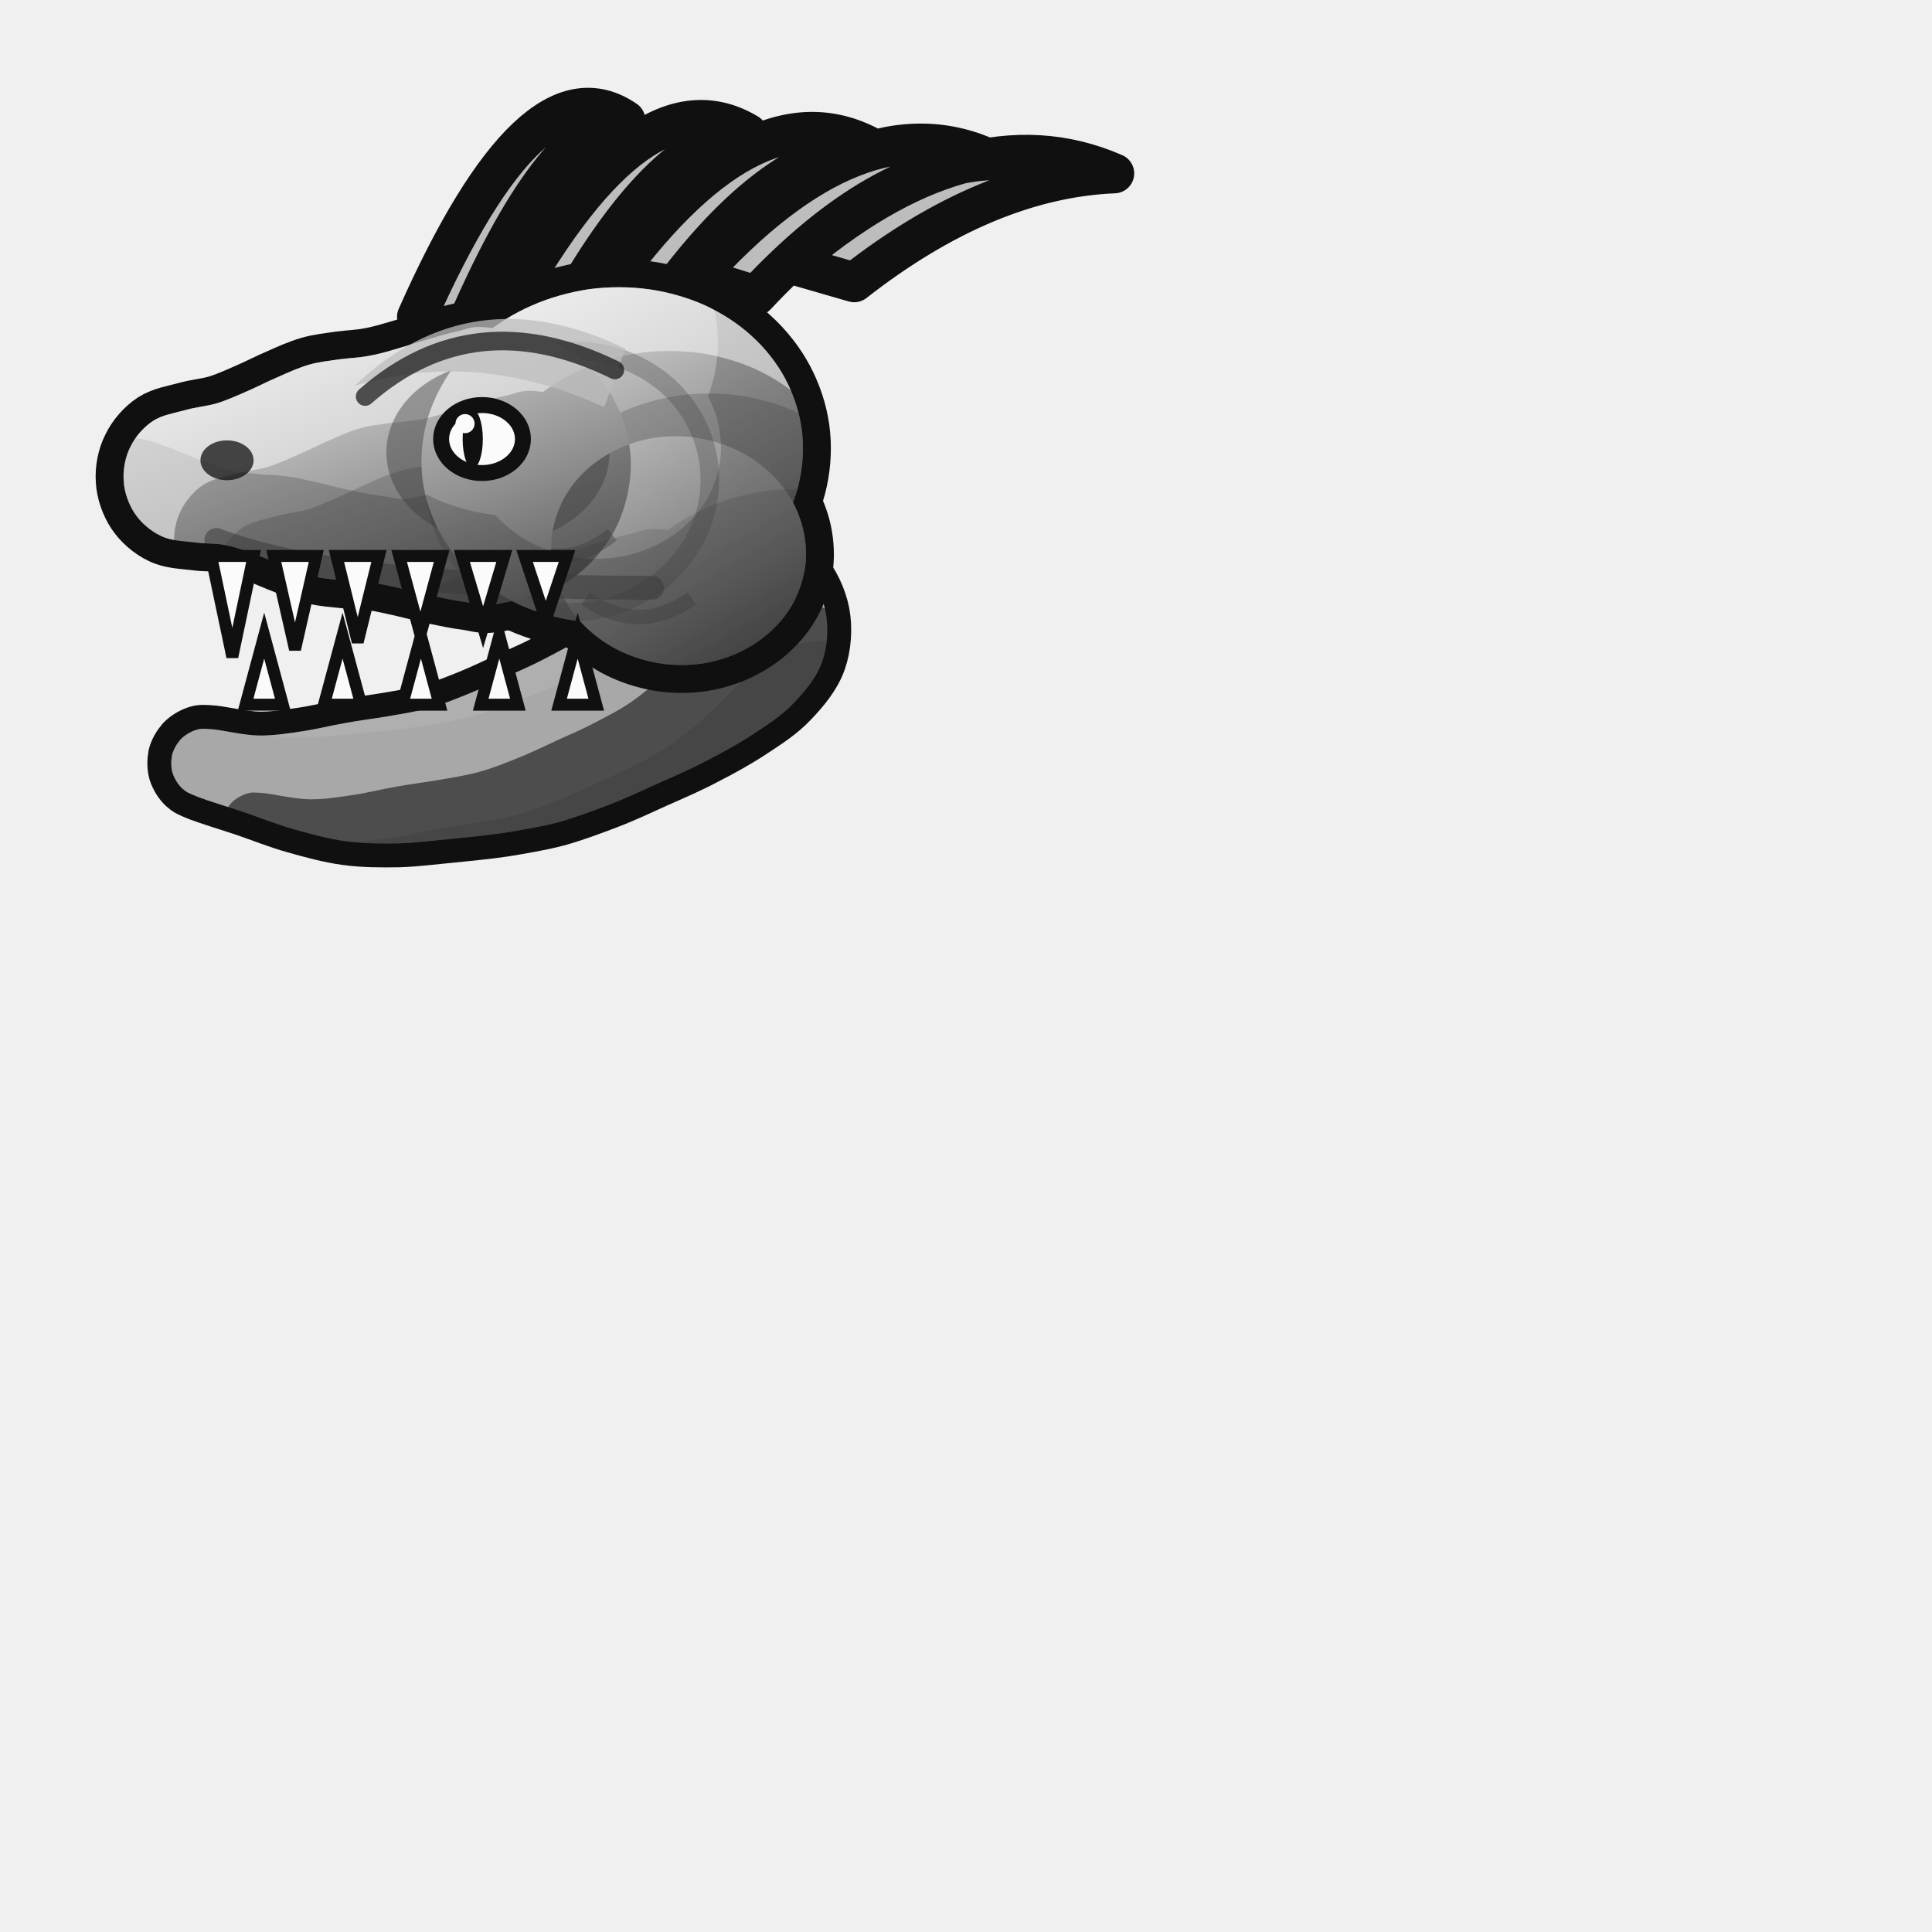
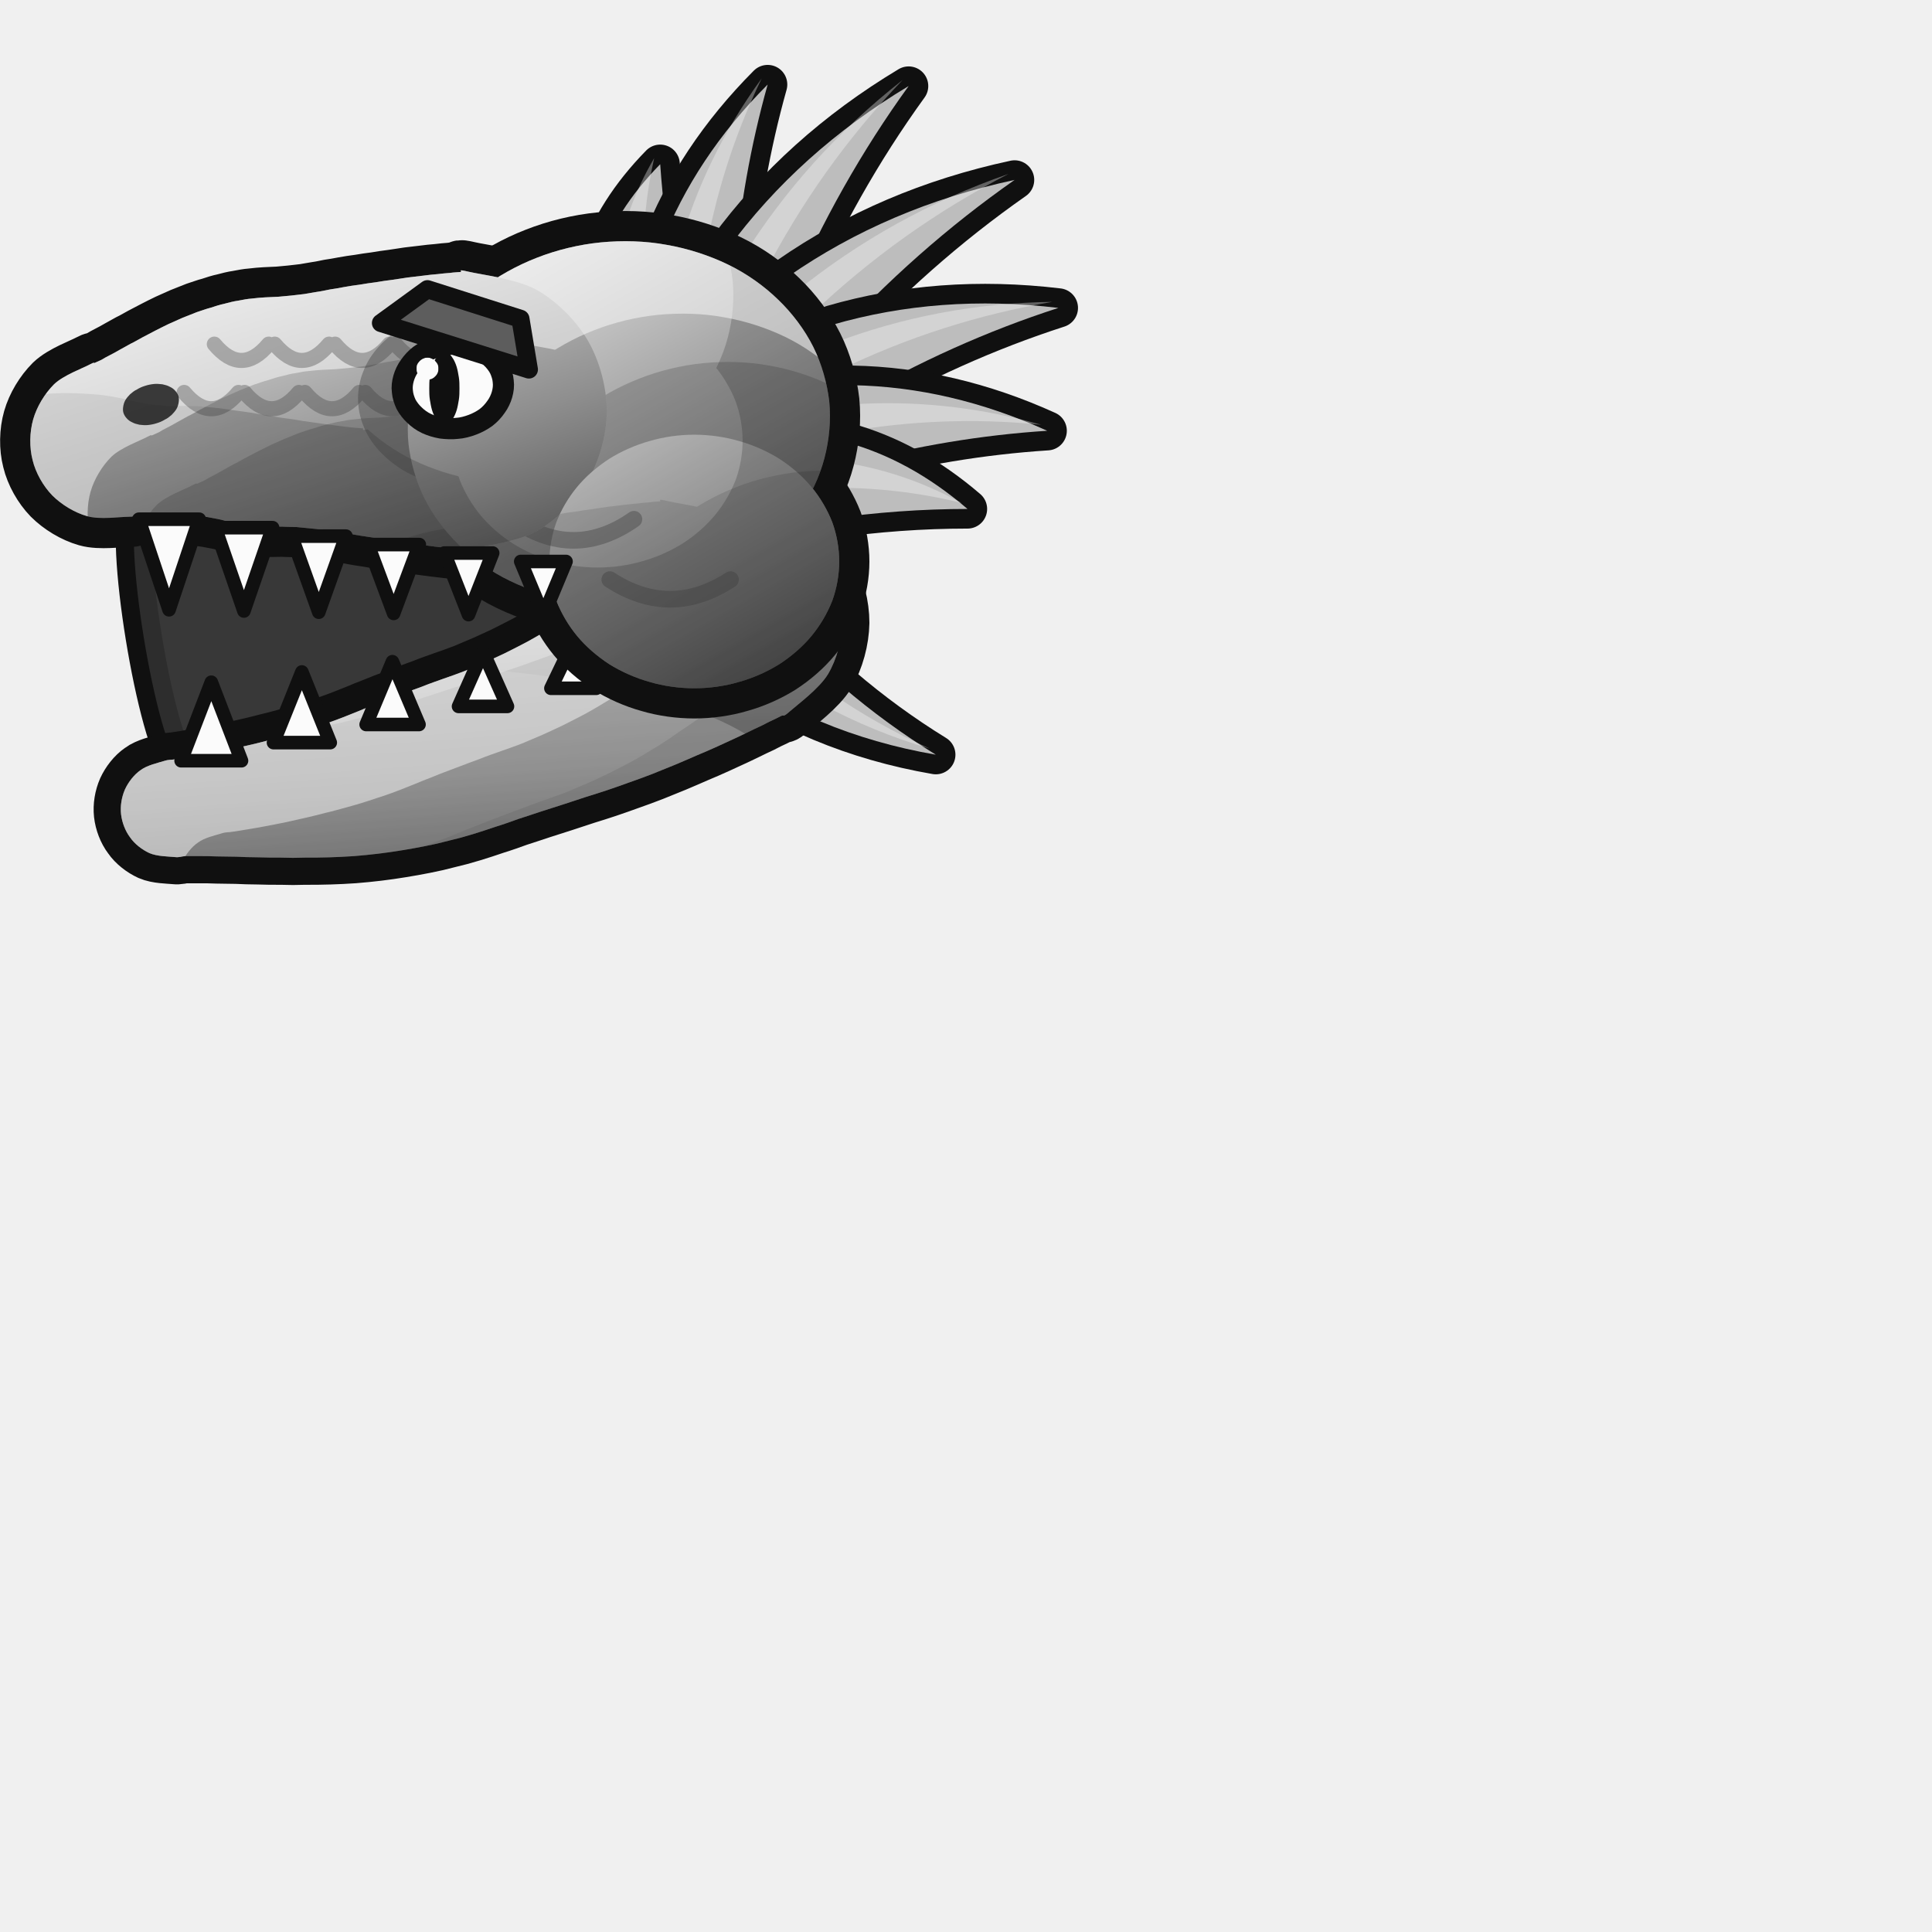
<svg xmlns="http://www.w3.org/2000/svg" viewBox="0 0 64 64" width="512" height="512" shape-rendering="geometricPrecision">
  <defs>
    <linearGradient id="h3-vol" x1="0.18" y1="0.02" x2="0.82" y2="1">
      <stop offset="0" stop-color="#e2e2e2" />
      <stop offset="0.30" stop-color="#bdbdbd" />
      <stop offset="0.66" stop-color="#8f8f8f" />
      <stop offset="1" stop-color="#5d5d5d" />
    </linearGradient>
    <linearGradient id="h3-volV" x1="0.42" y1="0" x2="0.58" y2="1">
      <stop offset="0" stop-color="#e2e2e2" />
      <stop offset="0.34" stop-color="#bdbdbd" />
      <stop offset="0.74" stop-color="#8f8f8f" />
      <stop offset="1" stop-color="#5d5d5d" />
    </linearGradient>
    <linearGradient id="h3-vol2" x1="0.2" y1="0" x2="0.8" y2="1">
      <stop offset="0" stop-color="#bdbdbd" />
      <stop offset="0.5" stop-color="#5d5d5d" />
      <stop offset="1" stop-color="#3b3b3b" />
    </linearGradient>
    <linearGradient id="h3-membrane" x1="0.12" y1="0" x2="0.78" y2="1">
      <stop offset="0" stop-color="#bdbdbd" />
      <stop offset="0.45" stop-color="#8f8f8f" />
      <stop offset="1" stop-color="#5d5d5d" />
    </linearGradient>
    <radialGradient id="h3-sheen" cx="0.34" cy="0.24" r="0.95">
      <stop offset="0" stop-color="#fbfbfb" stop-opacity="0.62" />
      <stop offset="0.38" stop-color="#fbfbfb" stop-opacity="0.22" />
      <stop offset="1" stop-color="#fbfbfb" stop-opacity="0" />
    </radialGradient>
  </defs>
-   <g id="h3" transform="translate(26,20) scale(0.88) translate(-26,-20)">
+   <g id="h3">
+     <path d="M22.34,9.25Q22,7.32 21.87,5.44Q20.38,6.96 19.81,8.68Z" fill="#101010" stroke="#101010" stroke-width="1.3" stroke-linejoin="round" stroke-linecap="round" />
+     <path d="M22.34,9.25Q22,7.32 21.87,5.44Q20.38,6.96 19.81,8.68Z" fill="#bdbdbd" />
+     <path d="M21.32,8.87Q21.27,7 21.67,5.24Q20.71,6.88 20.43,8.67Z" fill="#fbfbfb" opacity="0.35" />
+     <path d="M24.32,9.08Q24.58,5.83 25.43,2.8Q23.03,5.21 21.9,8.12Z" fill="#101010" stroke="#101010" stroke-width="1.3" stroke-linejoin="round" stroke-linecap="round" />
+     <path d="M24.32,9.08Q24.58,5.83 25.43,2.8Q23.03,5.21 21.9,8.12Z" fill="#bdbdbd" />
+     <path d="M23.33,8.57Q23.87,5.42 25.23,2.6Q23.33,5.21 22.49,8.23Z" fill="#fbfbfb" opacity="0.35" />
+     <path d="M26.14,9.87Q27.77,6.07 30.1,2.85Q26.47,5.03 24.11,8.24Z" fill="#101010" stroke="#101010" stroke-width="1.3" stroke-linejoin="round" stroke-linecap="round" />
+     <path d="M26.14,9.87Q27.77,6.07 30.1,2.85Q26.47,5.03 24.11,8.24Z" fill="#bdbdbd" />
+     <path d="M25.28,9.14Q27.14,5.53 29.9,2.65Q26.69,5.17 24.57,8.57Z" fill="#fbfbfb" opacity="0.35" />
+     <path d="M27.5,11.36Q30.31,8.27 33.61,5.96Q29.42,6.86 26.11,9.16Z" fill="#101010" stroke="#101010" stroke-width="1.3" stroke-linejoin="round" stroke-linecap="round" />
+     <path d="M27.5,11.36Q30.31,8.27 33.61,5.96Q29.42,6.86 26.11,9.16Z" fill="#bdbdbd" />
+     <path d="M26.85,10.44Q29.82,7.61 33.41,5.76Q29.51,7.12 26.36,9.67Z" fill="#fbfbfb" opacity="0.35" />
+     <path d="M28.2,13.28Q31.53,11.34 35.06,10.2Q31.12,9.73 27.57,10.76Z" fill="#101010" stroke="#101010" stroke-width="1.3" stroke-linejoin="round" stroke-linecap="round" />
+     <path d="M28.2,13.28Q31.53,11.34 35.06,10.2Q31.12,9.73 27.57,10.76Z" fill="#bdbdbd" />
+     <path d="M27.8,12.26Q31.2,10.62 34.86,10Q31.06,10.05 27.57,11.38Z" fill="#fbfbfb" opacity="0.35" />
+     <path d="M28.15,15.36Q31.43,14.48 34.69,14.27Q31.49,12.82 28.24,12.76Z" fill="#101010" stroke="#101010" stroke-width="1.3" stroke-linejoin="round" stroke-linecap="round" />
+     <path d="M28.15,15.36Q31.43,14.48 34.69,14.27Q31.49,12.82 28.24,12.76Z" fill="#bdbdbd" />
+     <path d="M27.98,14.31Q31.25,13.74 34.49,14.07Q31.27,13.16 28.01,13.41Z" fill="#fbfbfb" opacity="0.35" />
+     <path d="M27.47,17.19Q29.8,16.86 32.05,16.86Q30.15,15.23 28.03,14.65Z" fill="#101010" stroke="#101010" stroke-width="1.3" stroke-linejoin="round" stroke-linecap="round" />
+     <path d="M27.47,17.19Q29.8,16.86 32.05,16.86Q30.15,15.23 28.03,14.65Z" fill="#bdbdbd" />
+     <path d="M27.45,16.16Q29.71,16.13 31.85,16.66Q29.84,15.56 27.65,15.28Z" fill="#fbfbfb" opacity="0.35" />
+     <path d="M23.87,22.02Q26.95,24.3 31,25Q27.75,23 25.13,19.98Z" fill="#101010" stroke="#101010" stroke-width="1.3" stroke-linejoin="round" stroke-linecap="round" />
+     <path d="M23.87,22.02Q26.95,24.3 31,25Q27.75,23 25.13,19.98Z" fill="#bdbdbd" />
+     <path d="M24.08,21.16Q27.01,23.68 30.8,24.8Q27.29,23.22 24.52,20.44Z" fill="#fbfbfb" opacity="0.35" />
+     <path d="M4.6,16.8C5.2,16.06 10.46,17.74 12,18C13.54,18.26 18.8,19.1 20,19.4C21.2,19.7 24,20.72 24,21C24,21.28 21.1,21.88 20,22.2C18.9,22.52 14.4,23.88 13,24.2C11.6,24.52 6.84,26.14 6,25.4C5.16,24.66 4,17.54 4.6,16.8Z" fill="#262626" stroke="#101010" stroke-width="1.2" stroke-linejoin="round" stroke-linecap="round" />
+     <path d="M4.6,16.8C5.2,16.06 10.46,17.74 12,18C13.54,18.26 18.8,19.1 20,19.4C21.2,19.7 24,20.72 24,21C24,21.28 21.1,21.88 20,22.2C18.9,22.52 14.4,23.88 13,24.2C11.6,24.52 6.84,26.14 6,25.4C5.16,24.66 4,17.54 4.6,16.8Z" fill="#4a4a4a" opacity="0.5" />
    <defs>
-       <path id="h3-s0" d="M26.63,13.4C26.72,14.04 26.69,14.73 26.55,15.37C26.41,16.02 26.14,16.67 25.78,17.25C25.43,17.83 24.94,18.39 24.4,18.86C23.86,19.32 23.21,19.73 22.54,20.02C21.87,20.32 21.11,20.53 20.38,20.64C19.64,20.74 18.86,20.74 18.13,20.64C17.41,20.54 16.67,20.33 16.02,20.04C15.37,19.74 14.75,19.34 14.25,18.88C13.74,18.42 13.3,17.86 12.99,17.28C12.68,16.7 12.46,16.05 12.37,15.4C12.28,14.76 12.31,14.07 12.45,13.43C12.59,12.78 12.86,12.13 13.22,11.55C13.57,10.97 14.06,10.41 14.6,9.94C15.14,9.48 15.79,9.07 16.46,8.78C17.13,8.48 17.89,8.27 18.62,8.16C19.36,8.06 20.14,8.06 20.87,8.16C21.59,8.26 22.33,8.47 22.98,8.76C23.63,9.06 24.25,9.46 24.75,9.92C25.26,10.38 25.7,10.94 26.01,11.52C26.32,12.1 26.54,12.75 26.63,13.4Z" />
-       <path id="h3-s1" d="M26.78,18.48C26.73,18.92 26.6,19.37 26.41,19.78C26.22,20.18 25.94,20.58 25.61,20.9C25.29,21.23 24.88,21.52 24.46,21.74C24.04,21.96 23.55,22.13 23.07,22.22C22.59,22.31 22.06,22.33 21.57,22.28C21.08,22.23 20.57,22.1 20.12,21.92C19.66,21.74 19.22,21.48 18.85,21.18C18.47,20.88 18.14,20.51 17.88,20.13C17.63,19.74 17.44,19.3 17.33,18.87C17.22,18.43 17.18,17.96 17.22,17.52C17.27,17.08 17.4,16.63 17.59,16.22C17.78,15.82 18.06,15.42 18.39,15.1C18.71,14.77 19.12,14.48 19.54,14.26C19.96,14.04 20.45,13.87 20.93,13.78C21.41,13.69 21.94,13.67 22.43,13.72C22.92,13.77 23.43,13.9 23.88,14.08C24.34,14.26 24.78,14.52 25.15,14.82C25.53,15.12 25.86,15.49 26.12,15.87C26.37,16.26 26.56,16.7 26.67,17.13C26.78,17.57 26.82,18.04 26.78,18.48Z" />
-       <path id="h3-s2" d="M14.77,9.6C14.14,9.53 14,9.69 13.62,9.76C13.25,9.84 12.89,9.95 12.52,10.06C12.16,10.16 11.79,10.29 11.43,10.39C11.06,10.5 10.69,10.61 10.33,10.67C9.96,10.74 9.59,10.75 9.21,10.8C8.84,10.86 8.46,10.89 8.09,11C7.71,11.11 7.33,11.28 6.95,11.45C6.57,11.61 6.19,11.81 5.8,11.98C5.41,12.15 5.02,12.33 4.63,12.45C4.23,12.57 3.84,12.59 3.43,12.71C3.03,12.82 2.56,12.89 2.21,13.12C1.86,13.35 1.54,13.72 1.36,14.1C1.17,14.47 1.08,14.95 1.11,15.37C1.13,15.78 1.29,16.24 1.52,16.59C1.75,16.94 2.12,17.26 2.5,17.44C2.87,17.63 3.36,17.64 3.77,17.69C4.17,17.75 4.56,17.71 4.94,17.79C5.33,17.86 5.7,18.01 6.08,18.14C6.45,18.28 6.82,18.45 7.19,18.59C7.56,18.73 7.92,18.89 8.29,18.97C8.66,19.06 9.02,19.08 9.39,19.12C9.75,19.16 10.12,19.15 10.5,19.21C10.87,19.26 11.25,19.36 11.63,19.44C12.02,19.53 12.41,19.64 12.8,19.72C13.2,19.8 13.61,19.89 14.01,19.94C14.42,19.99 14.6,20.12 15.23,20C15.86,19.87 17.06,19.65 17.79,19.19C18.53,18.72 19.21,17.97 19.61,17.2C20.01,16.43 20.23,15.44 20.2,14.57C20.16,13.71 19.85,12.74 19.39,12.01C18.92,11.27 18.17,10.59 17.4,10.19C16.63,9.79 15.4,9.68 14.77,9.6Z" />
+       <path id="h3-jaw-s0" d="M22.83,17.64C22.49,17.75 22.61,17.76 22.49,17.84C22.36,17.93 22.22,18.02 22.07,18.12C21.92,18.22 21.77,18.33 21.62,18.44C21.46,18.56 21.29,18.68 21.12,18.8C20.95,18.92 20.78,19.05 20.6,19.18C20.42,19.31 20.24,19.44 20.05,19.58C19.87,19.71 19.68,19.84 19.5,19.97C19.31,20.1 19.12,20.23 18.94,20.35C18.76,20.48 18.58,20.59 18.4,20.71C18.22,20.82 18.05,20.92 17.87,21.03C17.69,21.13 17.51,21.24 17.31,21.34C17.11,21.44 16.91,21.55 16.7,21.65C16.49,21.75 16.27,21.85 16.05,21.95C15.83,22.04 15.61,22.14 15.39,22.23C15.16,22.32 14.93,22.4 14.7,22.48C14.48,22.56 14.24,22.64 14.02,22.73C13.79,22.81 13.57,22.9 13.35,22.98C13.13,23.06 12.91,23.15 12.69,23.23C12.48,23.32 12.26,23.4 12.06,23.48C11.86,23.57 11.66,23.64 11.47,23.72C11.27,23.8 11.08,23.87 10.88,23.94C10.67,24.01 10.46,24.08 10.24,24.15C10.02,24.22 9.79,24.29 9.56,24.35C9.33,24.41 9.1,24.48 8.87,24.53C8.64,24.59 8.41,24.65 8.18,24.7C7.95,24.75 7.73,24.8 7.51,24.85C7.3,24.89 7.09,24.93 6.89,24.97C6.69,25.01 6.5,25.04 6.32,25.07C6.14,25.1 5.97,25.13 5.82,25.15C5.67,25.18 5.62,25.15 5.43,25.21C5.24,25.27 4.87,25.35 4.66,25.51C4.44,25.66 4.25,25.91 4.14,26.15C4.03,26.4 3.98,26.7 4.01,26.97C4.04,27.24 4.15,27.53 4.31,27.74C4.46,27.96 4.71,28.15 4.95,28.26C5.2,28.37 5.57,28.37 5.77,28.39C5.97,28.41 5.99,28.37 6.13,28.36C6.27,28.36 6.43,28.36 6.6,28.36C6.78,28.36 6.97,28.36 7.17,28.37C7.38,28.37 7.6,28.38 7.83,28.38C8.06,28.39 8.3,28.4 8.55,28.4C8.79,28.41 9.05,28.41 9.31,28.41C9.57,28.42 9.84,28.42 10.1,28.41C10.37,28.41 10.65,28.41 10.92,28.4C11.19,28.39 11.47,28.38 11.73,28.36C12,28.34 12.27,28.31 12.53,28.28C12.79,28.25 13.05,28.21 13.3,28.17C13.56,28.13 13.82,28.08 14.08,28.03C14.34,27.98 14.6,27.92 14.86,27.85C15.12,27.79 15.38,27.72 15.64,27.64C15.9,27.56 16.15,27.48 16.41,27.39C16.67,27.31 16.92,27.22 17.17,27.13C17.43,27.05 17.68,26.96 17.93,26.88C18.18,26.8 18.43,26.72 18.68,26.64C18.92,26.56 19.16,26.48 19.41,26.4C19.65,26.33 19.88,26.25 20.13,26.17C20.37,26.09 20.62,26 20.87,25.91C21.12,25.82 21.38,25.73 21.63,25.63C21.88,25.53 22.13,25.43 22.37,25.33C22.61,25.23 22.86,25.12 23.09,25.02C23.33,24.92 23.56,24.82 23.78,24.72C24,24.62 24.21,24.52 24.41,24.43C24.62,24.33 24.81,24.24 24.99,24.15C25.17,24.07 25.33,23.99 25.48,23.91C25.63,23.84 25.76,23.78 25.87,23.72C25.99,23.66 25.91,23.79 26.17,23.56C26.43,23.33 27.14,22.81 27.43,22.33C27.72,21.84 27.89,21.2 27.9,20.63C27.9,20.06 27.74,19.42 27.46,18.93C27.18,18.43 26.71,17.96 26.23,17.67C25.74,17.38 25.1,17.21 24.53,17.2C23.96,17.2 23.17,17.53 22.83,17.64Z" />
+       <clipPath id="h3-jaw-clip">
+         <use href="#h3-jaw-s0" />
+       </clipPath>
+       <mask id="h3-jaw-rim" maskUnits="userSpaceOnUse" x="0" y="0" width="64" height="64">
+         <rect width="64" height="64" fill="#000" />
+         <use href="#h3-jaw-s0" fill="#fff" />
+         <g transform="translate(1.9,2.4)">
+           <use href="#h3-jaw-s0" fill="#000" />
+         </g>
+       </mask>
+       <mask id="h3-jaw-core" maskUnits="userSpaceOnUse" x="0" y="0" width="64" height="64">
+         <rect width="64" height="64" fill="#000" />
+         <use href="#h3-jaw-s0" fill="#fff" />
+         <g transform="translate(-3.2,-4)">
+           <use href="#h3-jaw-s0" fill="#000" />
+         </g>
+       </mask>
+     </defs>
+     <use href="#h3-jaw-s0" fill="#101010" stroke="#101010" stroke-width="1.8" stroke-linejoin="round" stroke-linecap="round" />
+     <use href="#h3-jaw-s0" fill="url(#h3-volV)" />
+     <g clip-path="url(#h3-jaw-clip)">
+       <g transform="translate(3.4,4.0)" opacity="0.26">
+         <use href="#h3-jaw-s0" fill="#3b3b3b" />
+       </g>
+       <g transform="translate(6.6,7.6)" opacity="0.13">
+         <use href="#h3-jaw-s0" fill="#101010" />
+       </g>
+     </g>
+     <g mask="url(#h3-jaw-core)" opacity="0.2">
+       <rect width="64" height="64" fill="#101010" />
+     </g>
+     <g mask="url(#h3-jaw-rim)" opacity="0.52">
+       <rect width="64" height="64" fill="#fbfbfb" />
+     </g>
+     <g clip-path="url(#h3-jaw-clip)">
+       <path d="M26,26C26,26.41 25.76,26.84 25.31,27.24C24.87,27.63 24.17,28.02 23.33,28.35C22.48,28.68 21.4,28.99 20.23,29.24C19.06,29.48 17.7,29.68 16.33,29.8C14.95,29.93 13.44,30 12,30C10.56,30 9.05,29.93 7.67,29.8C6.3,29.68 4.94,29.48 3.77,29.24C2.6,28.99 1.52,28.68 0.67,28.35C-0.17,28.02 -0.87,27.63 -1.31,27.24C-1.76,26.84 -2,26.41 -2,26C-2,25.59 -1.76,25.16 -1.31,24.76C-0.87,24.37 -0.17,23.98 0.67,23.65C1.52,23.32 2.6,23.01 3.77,22.76C4.94,22.52 6.3,22.32 7.67,22.2C9.05,22.07 10.56,22 12,22C13.44,22 14.95,22.07 16.33,22.2C17.7,22.32 19.06,22.52 20.23,22.76C21.4,23.01 22.48,23.32 23.33,23.65C24.17,23.98 24.87,24.37 25.31,24.76C25.76,25.16 26,25.59 26,26Z" fill="#e2e2e2" opacity="0.25" />
+     </g>
+     <path d="M6,25.2L7,22.6L8,25.2ZM9.06,24.6L10,22.26L10.94,24.6ZM12.13,24L13,21.92L13.88,24ZM15.19,23.4L16,21.58L16.81,23.4ZM18.25,22.8L19,21.24L19.75,22.8Z" fill="#fbfbfb" stroke="#101010" stroke-width="0.45" stroke-linejoin="round" stroke-linecap="round" />
+     <defs>
+       <path id="h3-s0" d="M27.47,13.3C27.53,13.92 27.47,14.57 27.31,15.18C27.15,15.79 26.86,16.4 26.49,16.94C26.12,17.48 25.62,18 25.08,18.42C24.53,18.84 23.89,19.2 23.22,19.46C22.56,19.72 21.82,19.9 21.1,19.97C20.38,20.04 19.62,20.02 18.92,19.89C18.22,19.77 17.51,19.54 16.89,19.24C16.27,18.94 15.69,18.53 15.22,18.07C14.75,17.62 14.34,17.07 14.06,16.51C13.78,15.95 13.6,15.31 13.53,14.7C13.47,14.08 13.53,13.43 13.69,12.82C13.85,12.21 14.14,11.6 14.51,11.06C14.88,10.52 15.38,10 15.92,9.58C16.47,9.16 17.11,8.8 17.78,8.54C18.44,8.28 19.18,8.1 19.9,8.03C20.62,7.96 21.38,7.98 22.08,8.11C22.78,8.23 23.49,8.46 24.11,8.76C24.73,9.06 25.31,9.47 25.78,9.93C26.25,10.38 26.66,10.93 26.94,11.49C27.22,12.05 27.4,12.69 27.47,13.3Z" />
+       <path id="h3-s1" d="M15.52,9C15.09,8.9 15.35,9 15.25,9.01C15.15,9.02 15.04,9.02 14.91,9.04C14.79,9.05 14.65,9.06 14.5,9.08C14.35,9.09 14.19,9.11 14.03,9.13C13.87,9.15 13.69,9.17 13.52,9.19C13.35,9.22 13.17,9.24 12.99,9.27C12.81,9.29 12.63,9.32 12.45,9.35C12.27,9.37 12.09,9.4 11.91,9.43C11.74,9.45 11.56,9.48 11.39,9.51C11.23,9.54 11.07,9.57 10.92,9.59C10.77,9.62 10.64,9.65 10.49,9.67C10.35,9.69 10.22,9.72 10.08,9.74C9.94,9.76 9.8,9.77 9.65,9.79C9.51,9.8 9.37,9.82 9.22,9.83C9.08,9.84 8.93,9.84 8.79,9.85C8.64,9.86 8.49,9.87 8.34,9.89C8.19,9.9 8.05,9.93 7.89,9.96C7.74,9.98 7.59,10.02 7.44,10.06C7.29,10.09 7.14,10.14 6.99,10.19C6.83,10.23 6.68,10.29 6.52,10.34C6.36,10.4 6.2,10.47 6.04,10.53C5.88,10.6 5.73,10.67 5.57,10.74C5.42,10.81 5.27,10.89 5.13,10.96C4.99,11.03 4.85,11.11 4.71,11.18C4.58,11.25 4.45,11.33 4.32,11.39C4.19,11.46 4.07,11.53 3.96,11.59C3.84,11.66 3.73,11.72 3.63,11.77C3.53,11.82 3.44,11.87 3.36,11.92C3.27,11.96 3.2,11.99 3.14,12.02C3.07,12.05 3.19,11.96 2.96,12.08C2.74,12.2 2.1,12.43 1.79,12.73C1.48,13.04 1.22,13.47 1.1,13.89C0.98,14.31 0.97,14.82 1.08,15.24C1.18,15.66 1.43,16.1 1.73,16.41C2.04,16.72 2.47,16.98 2.89,17.1C3.31,17.22 3.97,17.12 4.24,17.12C4.5,17.12 4.38,17.09 4.46,17.08C4.55,17.07 4.65,17.06 4.75,17.05C4.85,17.04 4.96,17.03 5.07,17.03C5.18,17.02 5.3,17.02 5.41,17.02C5.53,17.02 5.66,17.03 5.78,17.03C5.9,17.04 6.03,17.04 6.15,17.05C6.28,17.06 6.41,17.07 6.53,17.08C6.65,17.1 6.77,17.11 6.88,17.13C6.99,17.15 7.1,17.17 7.2,17.19C7.3,17.21 7.39,17.23 7.48,17.26C7.57,17.28 7.66,17.3 7.76,17.32C7.86,17.34 7.96,17.36 8.07,17.38C8.17,17.4 8.28,17.41 8.39,17.42C8.49,17.43 8.61,17.44 8.72,17.45C8.84,17.45 8.95,17.45 9.08,17.45C9.2,17.45 9.32,17.44 9.45,17.45C9.57,17.45 9.7,17.46 9.83,17.46C9.97,17.47 10.1,17.49 10.24,17.5C10.38,17.51 10.52,17.53 10.66,17.55C10.8,17.57 10.94,17.59 11.08,17.61C11.22,17.63 11.36,17.65 11.51,17.67C11.65,17.7 11.81,17.72 11.97,17.75C12.13,17.77 12.29,17.8 12.46,17.83C12.63,17.85 12.8,17.88 12.97,17.9C13.14,17.93 13.31,17.96 13.48,17.98C13.65,18 13.81,18.03 13.97,18.05C14.13,18.07 14.29,18.09 14.43,18.11C14.58,18.13 14.72,18.14 14.85,18.16C14.98,18.17 15.1,18.18 15.21,18.19C15.31,18.2 15.05,18.3 15.48,18.2C15.91,18.1 17.12,17.97 17.79,17.59C18.45,17.21 19.09,16.58 19.48,15.91C19.86,15.25 20.1,14.38 20.1,13.62C20.1,12.85 19.87,11.98 19.49,11.31C19.11,10.65 18.48,10.01 17.81,9.62C17.15,9.24 15.94,9.1 15.52,9Z" />
+       <path id="h3-s2" d="M27.8,18.6C27.8,19.03 27.72,19.49 27.57,19.9C27.41,20.31 27.17,20.72 26.88,21.07C26.59,21.42 26.22,21.74 25.82,22C25.42,22.25 24.95,22.46 24.48,22.59C24.01,22.73 23.49,22.8 23,22.8C22.51,22.8 21.99,22.73 21.52,22.59C21.05,22.46 20.58,22.25 20.18,22C19.78,21.74 19.41,21.42 19.12,21.07C18.83,20.72 18.59,20.31 18.43,19.9C18.28,19.49 18.2,19.03 18.2,18.6C18.2,18.17 18.28,17.71 18.43,17.3C18.59,16.89 18.83,16.48 19.12,16.13C19.41,15.78 19.78,15.46 20.18,15.2C20.58,14.95 21.05,14.74 21.52,14.61C21.99,14.47 22.51,14.4 23,14.4C23.49,14.4 24.01,14.47 24.48,14.61C24.95,14.74 25.42,14.95 25.82,15.2C26.22,15.46 26.59,15.78 26.88,16.13C27.17,16.48 27.41,16.89 27.57,17.3C27.72,17.71 27.8,18.17 27.8,18.6Z" />
      <clipPath id="h3-clip">
        <use href="#h3-s0" />
        <use href="#h3-s1" />
        <use href="#h3-s2" />
      </clipPath>
      <mask id="h3-rim" maskUnits="userSpaceOnUse" x="0" y="0" width="64" height="64">
        <rect width="64" height="64" fill="#000" />
        <use href="#h3-s0" fill="#fff" />
        <use href="#h3-s1" fill="#fff" />
        <use href="#h3-s2" fill="#fff" />
        <g transform="translate(1.9,2.4)">
          <use href="#h3-s0" fill="#000" />
          <use href="#h3-s1" fill="#000" />
          <use href="#h3-s2" fill="#000" />
        </g>
      </mask>
      <mask id="h3-core" maskUnits="userSpaceOnUse" x="0" y="0" width="64" height="64">
        <rect width="64" height="64" fill="#000" />
        <use href="#h3-s0" fill="#fff" />
        <use href="#h3-s1" fill="#fff" />
        <use href="#h3-s2" fill="#fff" />
        <g transform="translate(-3.2,-4)">
          <use href="#h3-s0" fill="#000" />
          <use href="#h3-s1" fill="#000" />
          <use href="#h3-s2" fill="#000" />
        </g>
      </mask>
    </defs>
-     <defs>
-       <path id="h3-jaw-s0" d="M21.66,18.27C21.19,18.58 20.89,19.01 20.53,19.36C20.16,19.72 19.84,20.05 19.46,20.38C19.09,20.7 18.7,21.04 18.28,21.32C17.86,21.61 17.4,21.84 16.94,22.08C16.49,22.32 16.01,22.52 15.53,22.74C15.06,22.96 14.58,23.19 14.09,23.39C13.6,23.59 13.1,23.79 12.59,23.93C12.08,24.07 11.55,24.15 11.03,24.24C10.5,24.33 9.98,24.39 9.45,24.49C8.92,24.58 8.38,24.72 7.84,24.8C7.3,24.88 6.75,24.97 6.19,24.96C5.63,24.95 4.89,24.77 4.5,24.73C4.11,24.7 4.03,24.69 3.83,24.75C3.62,24.82 3.4,24.95 3.25,25.11C3.11,25.27 2.98,25.49 2.93,25.7C2.89,25.91 2.89,26.17 2.95,26.37C3.02,26.58 3.15,26.8 3.31,26.95C3.47,27.09 3.51,27.11 3.9,27.27C4.29,27.42 5.05,27.65 5.65,27.85C6.26,28.06 6.88,28.31 7.52,28.49C8.16,28.67 8.81,28.85 9.47,28.94C10.13,29.03 10.8,29.03 11.46,29.02C12.13,29 12.79,28.91 13.45,28.85C14.12,28.78 14.79,28.72 15.46,28.62C16.12,28.51 16.8,28.4 17.45,28.23C18.1,28.05 18.74,27.81 19.37,27.57C20,27.33 20.61,27.04 21.23,26.76C21.84,26.49 22.47,26.22 23.07,25.9C23.68,25.59 24.31,25.24 24.85,24.88C25.4,24.52 25.92,24.18 26.34,23.73C26.77,23.28 27.2,22.76 27.4,22.19C27.6,21.63 27.65,20.93 27.54,20.34C27.43,19.75 27.12,19.11 26.73,18.66C26.34,18.2 25.76,17.8 25.19,17.6C24.63,17.4 23.93,17.35 23.34,17.46C22.75,17.57 22.12,17.95 21.66,18.27Z" />
-       <clipPath id="h3-jaw-clip">
-         <use href="#h3-jaw-s0" />
-       </clipPath>
-       <mask id="h3-jaw-rim" maskUnits="userSpaceOnUse" x="0" y="0" width="64" height="64">
-         <rect width="64" height="64" fill="#000" />
-         <use href="#h3-jaw-s0" fill="#fff" />
-         <g transform="translate(1.9,2.4)">
-           <use href="#h3-jaw-s0" fill="#000" />
-         </g>
-       </mask>
-       <mask id="h3-jaw-core" maskUnits="userSpaceOnUse" x="0" y="0" width="64" height="64">
-         <rect width="64" height="64" fill="#000" />
-         <use href="#h3-jaw-s0" fill="#fff" />
-         <g transform="translate(-3.2,-4)">
-           <use href="#h3-jaw-s0" fill="#000" />
-         </g>
-       </mask>
-     </defs>
-     <use href="#h3-jaw-s0" fill="#101010" stroke="#101010" stroke-width="1.8" stroke-linejoin="round" stroke-linecap="round" />
-     <use href="#h3-jaw-s0" fill="#5d5d5d" />
-     <g clip-path="url(#h3-jaw-clip)">
-       <g transform="translate(3.4,4.0)" opacity="0.26">
-         <use href="#h3-jaw-s0" fill="#3b3b3b" />
-       </g>
-       <g transform="translate(6.6,7.6)" opacity="0.13">
-         <use href="#h3-jaw-s0" fill="#101010" />
-       </g>
-     </g>
-     <g mask="url(#h3-jaw-core)" opacity="0.2">
-       <rect width="64" height="64" fill="#101010" />
-     </g>
-     <g mask="url(#h3-jaw-rim)" opacity="0.52">
-       <rect width="64" height="64" fill="#fbfbfb" />
-     </g>
-     <g clip-path="url(#h3-jaw-clip)" />
-     <path d="M12.15,9.2Q16.5,-0.6 20,1.8Q17.2,2 13.85,9.9ZM15.66,8.7Q20.6,-0.1 24.6,2.3Q21.3,2.5 17.54,9.4ZM19.17,8.2Q24.7,0.4 29.2,2.8Q25.4,3 21.23,8.9ZM22.68,7.7Q28.8,0.9 33.8,3.3Q29.5,3.5 24.92,8.4ZM26.19,7.2Q32.9,1.4 38.4,3.8Q33.6,4 28.61,7.9Z" fill="#bdbdbd" stroke="#101010" stroke-width="1.5" stroke-linejoin="round" />
-     <use href="#h3-s0" fill="#101010" stroke="#101010" stroke-width="2.1" stroke-linejoin="round" stroke-linecap="round" />
-     <use href="#h3-s1" fill="#101010" stroke="#101010" stroke-width="2.1" stroke-linejoin="round" stroke-linecap="round" />
-     <use href="#h3-s2" fill="#101010" stroke="#101010" stroke-width="2.1" stroke-linejoin="round" stroke-linecap="round" />
+     <use href="#h3-s0" fill="#101010" stroke="#101010" stroke-width="2" stroke-linejoin="round" stroke-linecap="round" />
+     <use href="#h3-s1" fill="#101010" stroke="#101010" stroke-width="2" stroke-linejoin="round" stroke-linecap="round" />
+     <use href="#h3-s2" fill="#101010" stroke="#101010" stroke-width="2" stroke-linejoin="round" stroke-linecap="round" />
    <use href="#h3-s0" fill="url(#h3-vol)" />
    <use href="#h3-s1" fill="url(#h3-vol)" />
    <use href="#h3-s2" fill="url(#h3-vol)" />
    <g clip-path="url(#h3-clip)">
      <g transform="translate(3.4,4.0)" opacity="0.26">
        <use href="#h3-s0" fill="#3b3b3b" />
        <use href="#h3-s1" fill="#3b3b3b" />
        <use href="#h3-s2" fill="#3b3b3b" />
      </g>
      <g transform="translate(6.6,7.6)" opacity="0.13">
        <use href="#h3-s0" fill="#101010" />
        <use href="#h3-s1" fill="#101010" />
        <use href="#h3-s2" fill="#101010" />
      </g>
    </g>
    <g mask="url(#h3-core)" opacity="0.2">
      <rect width="64" height="64" fill="#101010" />
    </g>
    <g mask="url(#h3-rim)" opacity="0.52">
      <rect width="64" height="64" fill="#fbfbfb" />
    </g>
    <g clip-path="url(#h3-clip)">
-       <ellipse cx="15.2" cy="14.3" rx="4.2" ry="3.4" fill="#3b3b3b" opacity="0.45" />
-       <path d="M23.13,14.68C23.2,15.18 23.19,15.72 23.09,16.22C23,16.72 22.81,17.23 22.56,17.67C22.3,18.12 21.96,18.56 21.57,18.91C21.19,19.27 20.72,19.58 20.24,19.8C19.76,20.03 19.21,20.19 18.69,20.27C18.16,20.34 17.59,20.34 17.07,20.25C16.54,20.17 16.01,20 15.54,19.76C15.07,19.53 14.62,19.21 14.25,18.85C13.88,18.48 13.56,18.05 13.33,17.59C13.1,17.14 12.94,16.62 12.87,16.12C12.8,15.62 12.81,15.08 12.91,14.58C13,14.08 13.19,13.57 13.44,13.13C13.7,12.68 14.04,12.24 14.43,11.89C14.81,11.53 15.28,11.22 15.76,11C16.24,10.77 16.79,10.61 17.31,10.53C17.84,10.46 18.41,10.46 18.93,10.55C19.46,10.63 19.99,10.8 20.46,11.04C20.93,11.27 21.38,11.59 21.75,11.95C22.12,12.32 22.44,12.75 22.67,13.21C22.9,13.66 23.06,14.18 23.13,14.68Z" fill="none" stroke="#3b3b3b" stroke-width="0.7" opacity="0.3" />
-       <path d="M4.6,17.6Q9.3,19.4 21,19.4" fill="none" stroke="#3b3b3b" stroke-width="0.9" opacity="0.55" stroke-linecap="round" />
-       <path d="M15.5,17.4q2,1.6 4,0m-1,2.4q2,1.4 4,0" fill="none" stroke="#3b3b3b" stroke-width="0.55" opacity="0.4" />
+       <path d="M19.14,13.2C19.14,13.5 19.08,13.82 18.96,14.11C18.85,14.4 18.67,14.68 18.44,14.93C18.22,15.17 17.94,15.4 17.64,15.58C17.34,15.76 16.98,15.9 16.62,16C16.27,16.09 15.87,16.14 15.5,16.14C15.13,16.14 14.73,16.09 14.38,16C14.02,15.9 13.66,15.76 13.36,15.58C13.06,15.4 12.78,15.17 12.56,14.93C12.33,14.68 12.15,14.4 12.04,14.11C11.92,13.82 11.86,13.5 11.86,13.2C11.86,12.9 11.92,12.58 12.04,12.29C12.15,12 12.33,11.72 12.56,11.47C12.78,11.23 13.06,11 13.36,10.82C13.66,10.64 14.02,10.5 14.38,10.4C14.73,10.31 15.13,10.26 15.5,10.26C15.87,10.26 16.27,10.31 16.62,10.4C16.98,10.5 17.34,10.64 17.64,10.82C17.94,11 18.22,11.23 18.44,11.47C18.67,11.72 18.85,12 18.96,12.29C19.08,12.58 19.14,12.9 19.14,13.2Z" fill="#3b3b3b" opacity="0.4" />
+       <path d="M13.1,11.4q0.9,1.08 1.8,0M11.1,11.4q0.9,1.08 1.8,0M9.1,11.4q0.9,1.08 1.8,0M7.1,11.4q0.9,1.08 1.8,0M12.1,13q0.9,1.08 1.8,0M10.1,13q0.9,1.08 1.8,0M8.1,13q0.9,1.08 1.8,0M6.1,13q0.9,1.08 1.8,0" fill="none" stroke="#3b3b3b" stroke-width="0.5" opacity="0.35" stroke-linecap="round" stroke-linejoin="round" />
+       <path d="M17,17.2q2,1.4 4,0m-0.8,2q2,1.3 4,0" fill="none" stroke="#3b3b3b" stroke-width="0.55" opacity="0.4" stroke-linecap="round" stroke-linejoin="round" />
    </g>
-     <path d="M4.4,18.2L5.2,22L6,18.2ZM6.76,18.2L7.56,21.72L8.36,18.2ZM9.12,18.2L9.92,21.44L10.72,18.2ZM11.48,18.2L12.28,21.16L13.08,18.2ZM13.84,18.2L14.64,20.88L15.44,18.2ZM16.2,18.2L17,20.6L17.8,18.2ZM5.7,23.8L6.4,21.2L7.1,23.8ZM8.65,23.8L9.35,21.2L10.05,23.8ZM11.6,23.8L12.3,21.2L13,23.8ZM14.55,23.8L15.25,21.2L15.95,23.8ZM17.5,23.8L18.2,21.2L18.9,23.8Z" fill="#fbfbfb" stroke="#101010" stroke-width="0.45" />
-     <path d="M20,10.4Q14.2,7.6 9.8,11.8Q14.4,10.4 19.2,12.6Z" fill="#bdbdbd" opacity="0.75" />
-     <path d="M19.6,11.2Q14.3,8.6 10.2,12.2" fill="none" stroke="#101010" stroke-width="0.7" opacity="0.7" stroke-linecap="round" />
-     <g>
-       <ellipse cx="14.6" cy="13.8" rx="1.54" ry="1.28" fill="#fbfbfb" stroke="#101010" stroke-width="0.6" />
-       <ellipse cx="14.25" cy="13.8" rx="0.38" ry="1.1" fill="#101010" />
-       <circle cx="13.96" cy="13.22" r="0.36" fill="#fbfbfb" />
-     </g>
-     <ellipse cx="5" cy="14.6" rx="1" ry="0.75" fill="#101010" opacity="0.75" />
+     <path d="M5.91,13.12C5.93,13.18 5.93,13.26 5.92,13.32C5.91,13.39 5.89,13.47 5.85,13.54C5.81,13.61 5.75,13.68 5.69,13.74C5.62,13.8 5.55,13.86 5.46,13.9C5.38,13.95 5.29,13.99 5.19,14.02C5.1,14.05 5,14.07 4.9,14.08C4.81,14.09 4.71,14.08 4.62,14.07C4.53,14.05 4.45,14.03 4.38,13.99C4.31,13.96 4.24,13.91 4.2,13.86C4.15,13.81 4.11,13.74 4.09,13.68C4.07,13.62 4.07,13.54 4.08,13.48C4.09,13.41 4.11,13.33 4.15,13.26C4.19,13.19 4.25,13.12 4.31,13.06C4.38,13 4.45,12.94 4.54,12.9C4.62,12.85 4.71,12.81 4.81,12.78C4.9,12.75 5,12.73 5.1,12.72C5.19,12.71 5.29,12.72 5.38,12.73C5.47,12.75 5.55,12.77 5.62,12.81C5.69,12.84 5.76,12.89 5.8,12.94C5.85,12.99 5.89,13.06 5.91,13.12Z" fill="#101010" opacity="0.8" />
+     <path d="M4.6,17.2L5.6,20.2L6.6,17.2ZM7.13,17.48L8.08,20.24L9.03,17.48ZM9.66,17.76L10.56,20.28L11.46,17.76ZM12.19,18.04L13.04,20.32L13.89,18.04ZM14.72,18.32L15.52,20.36L16.32,18.32ZM17.25,18.6L18,20.4L18.75,18.6Z" fill="#fbfbfb" stroke="#101010" stroke-width="0.45" stroke-linejoin="round" stroke-linecap="round" />
+     <path d="M16.67,12.63C16.69,12.78 16.67,12.93 16.63,13.07C16.59,13.21 16.52,13.36 16.43,13.48C16.34,13.61 16.23,13.73 16.1,13.83C15.96,13.93 15.81,14.01 15.65,14.07C15.49,14.13 15.31,14.18 15.14,14.19C14.97,14.21 14.78,14.2 14.62,14.18C14.45,14.15 14.28,14.1 14.13,14.03C13.98,13.96 13.84,13.86 13.73,13.75C13.62,13.65 13.52,13.52 13.45,13.39C13.39,13.26 13.34,13.11 13.33,12.97C13.31,12.82 13.33,12.67 13.37,12.53C13.41,12.39 13.48,12.24 13.57,12.12C13.66,11.99 13.77,11.87 13.9,11.77C14.04,11.67 14.19,11.59 14.35,11.53C14.51,11.47 14.69,11.42 14.86,11.41C15.03,11.39 15.22,11.4 15.38,11.42C15.55,11.45 15.72,11.5 15.87,11.57C16.02,11.64 16.16,11.74 16.27,11.85C16.38,11.95 16.48,12.08 16.55,12.21C16.61,12.34 16.66,12.49 16.67,12.63Z" fill="#fbfbfb" stroke="#101010" stroke-width="0.7" stroke-linejoin="round" stroke-linecap="round" />
+     <path d="M15.22,12.87C15.22,12.99 15.22,13.12 15.2,13.24C15.18,13.36 15.16,13.48 15.13,13.58C15.1,13.68 15.06,13.77 15.02,13.84C14.97,13.92 14.93,13.98 14.88,14.02C14.83,14.05 14.77,14.07 14.72,14.07C14.67,14.07 14.61,14.05 14.56,14.02C14.51,13.98 14.47,13.92 14.42,13.84C14.38,13.77 14.34,13.68 14.31,13.58C14.28,13.48 14.26,13.36 14.24,13.24C14.22,13.12 14.22,12.99 14.22,12.87C14.22,12.75 14.22,12.62 14.24,12.5C14.26,12.38 14.28,12.26 14.31,12.16C14.34,12.06 14.38,11.97 14.42,11.9C14.47,11.82 14.51,11.76 14.56,11.72C14.61,11.69 14.67,11.67 14.72,11.67C14.77,11.67 14.83,11.69 14.88,11.72C14.93,11.76 14.97,11.82 15.02,11.9C15.06,11.97 15.1,12.06 15.13,12.16C15.16,12.26 15.18,12.38 15.2,12.5C15.22,12.62 15.22,12.75 15.22,12.87Z" fill="#101010" />
+     <path d="M14.52,12.21C14.52,12.25 14.52,12.29 14.51,12.32C14.49,12.36 14.48,12.4 14.45,12.43C14.43,12.46 14.4,12.48 14.37,12.51C14.34,12.53 14.31,12.55 14.27,12.56C14.24,12.57 14.2,12.58 14.16,12.58C14.12,12.58 14.08,12.57 14.05,12.56C14.01,12.55 13.98,12.53 13.95,12.51C13.92,12.48 13.89,12.46 13.87,12.43C13.84,12.4 13.83,12.36 13.81,12.32C13.8,12.29 13.8,12.25 13.8,12.21C13.8,12.17 13.8,12.14 13.81,12.1C13.83,12.06 13.84,12.03 13.87,12C13.89,11.97 13.92,11.94 13.95,11.92C13.98,11.9 14.01,11.88 14.05,11.87C14.08,11.85 14.12,11.85 14.16,11.85C14.2,11.85 14.24,11.85 14.27,11.87C14.31,11.88 14.34,11.9 14.37,11.92C14.4,11.94 14.43,11.97 14.45,12C14.48,12.03 14.49,12.06 14.51,12.1C14.52,12.14 14.52,12.17 14.52,12.21Z" fill="#fbfbfb" />
+     <path d="M12.62,10.7L17.52,12.24L17.24,10.56L14.16,9.58Z" fill="#5d5d5d" stroke="#101010" stroke-width="0.6" stroke-linejoin="round" stroke-linecap="round" />
  </g>
</svg>
